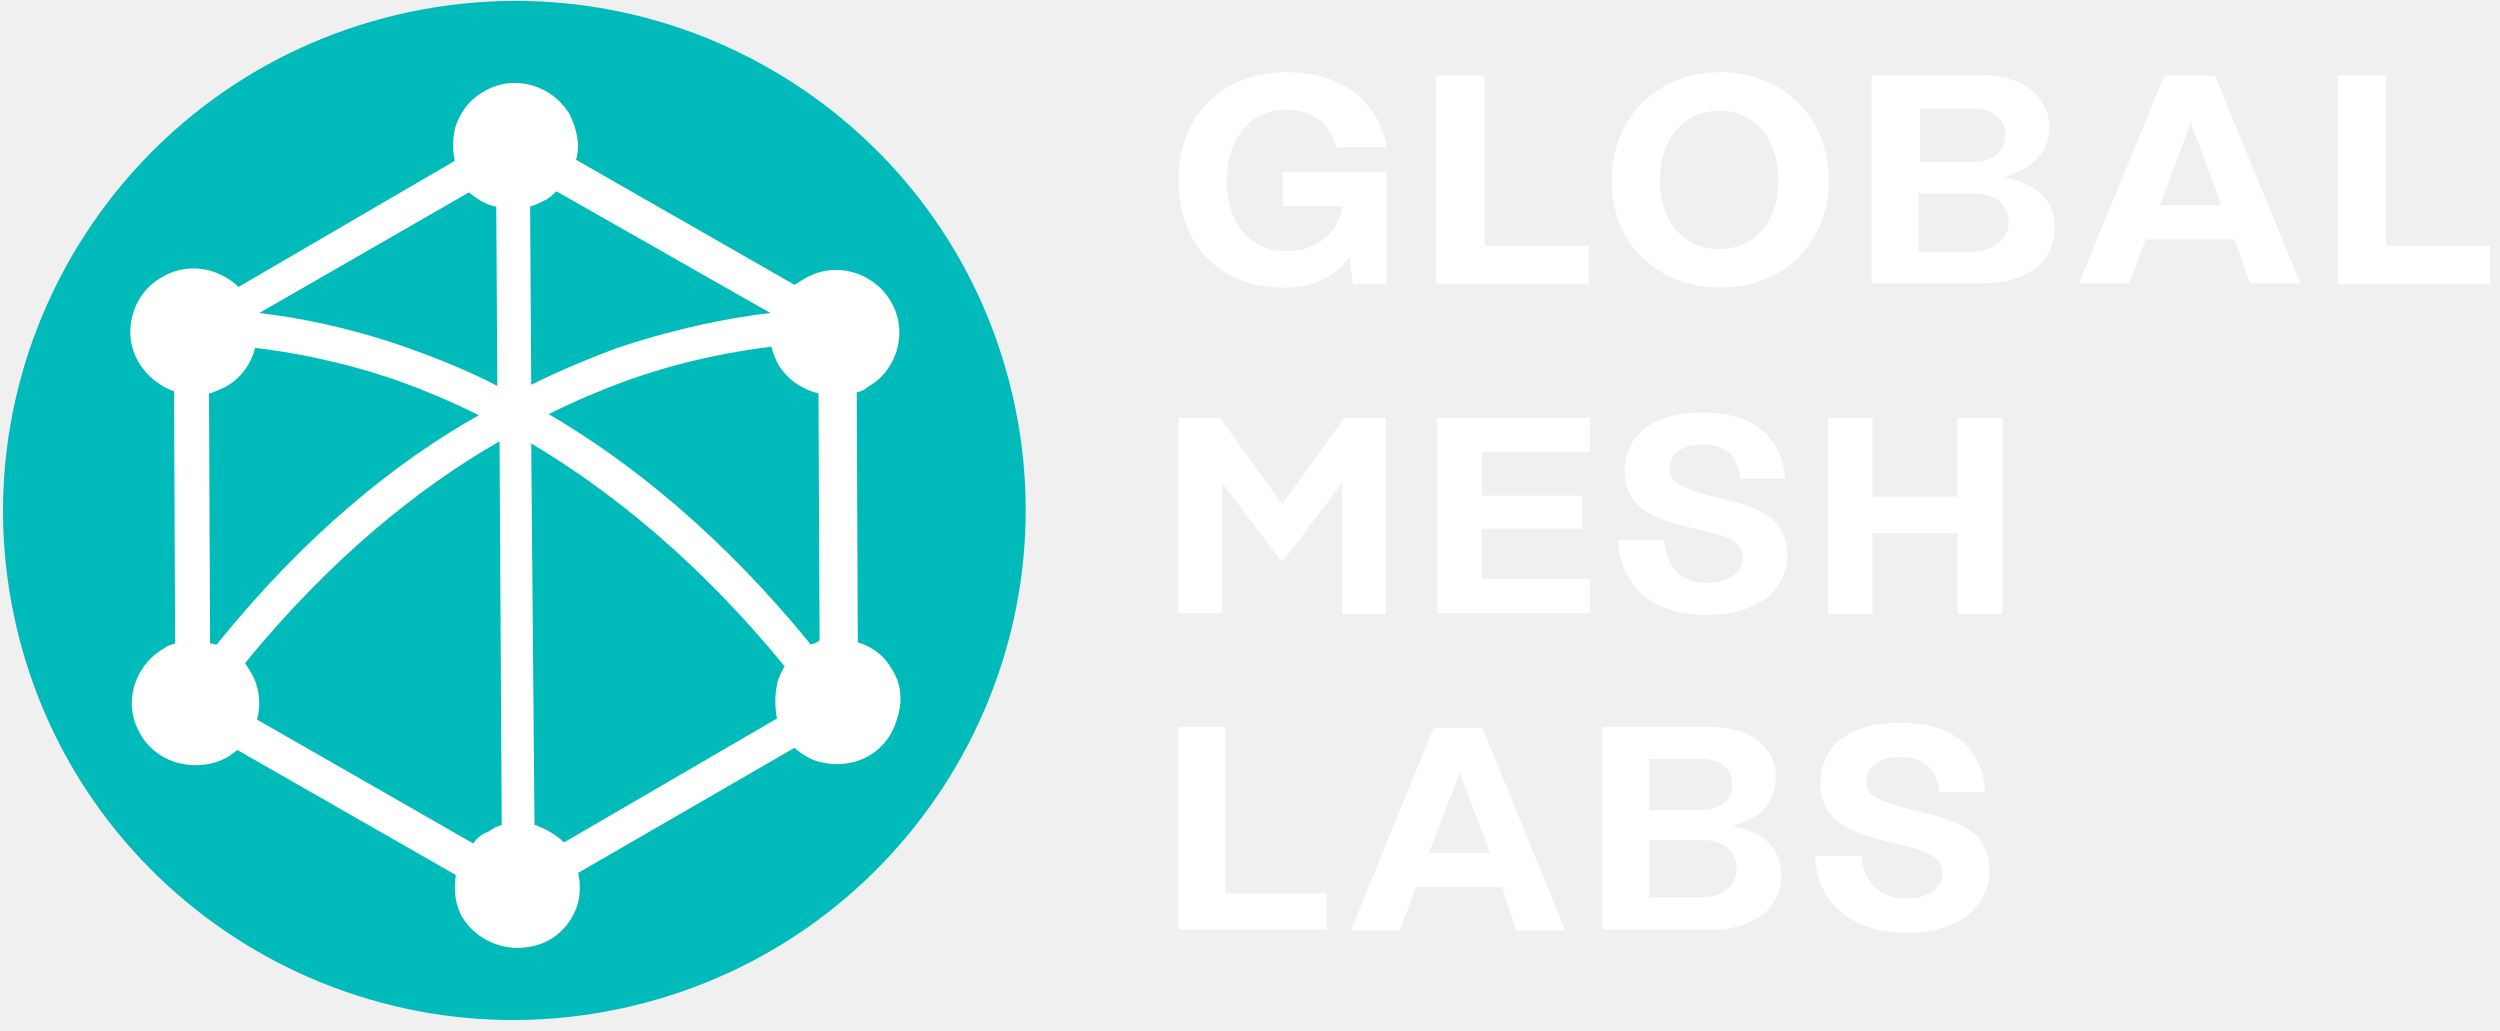
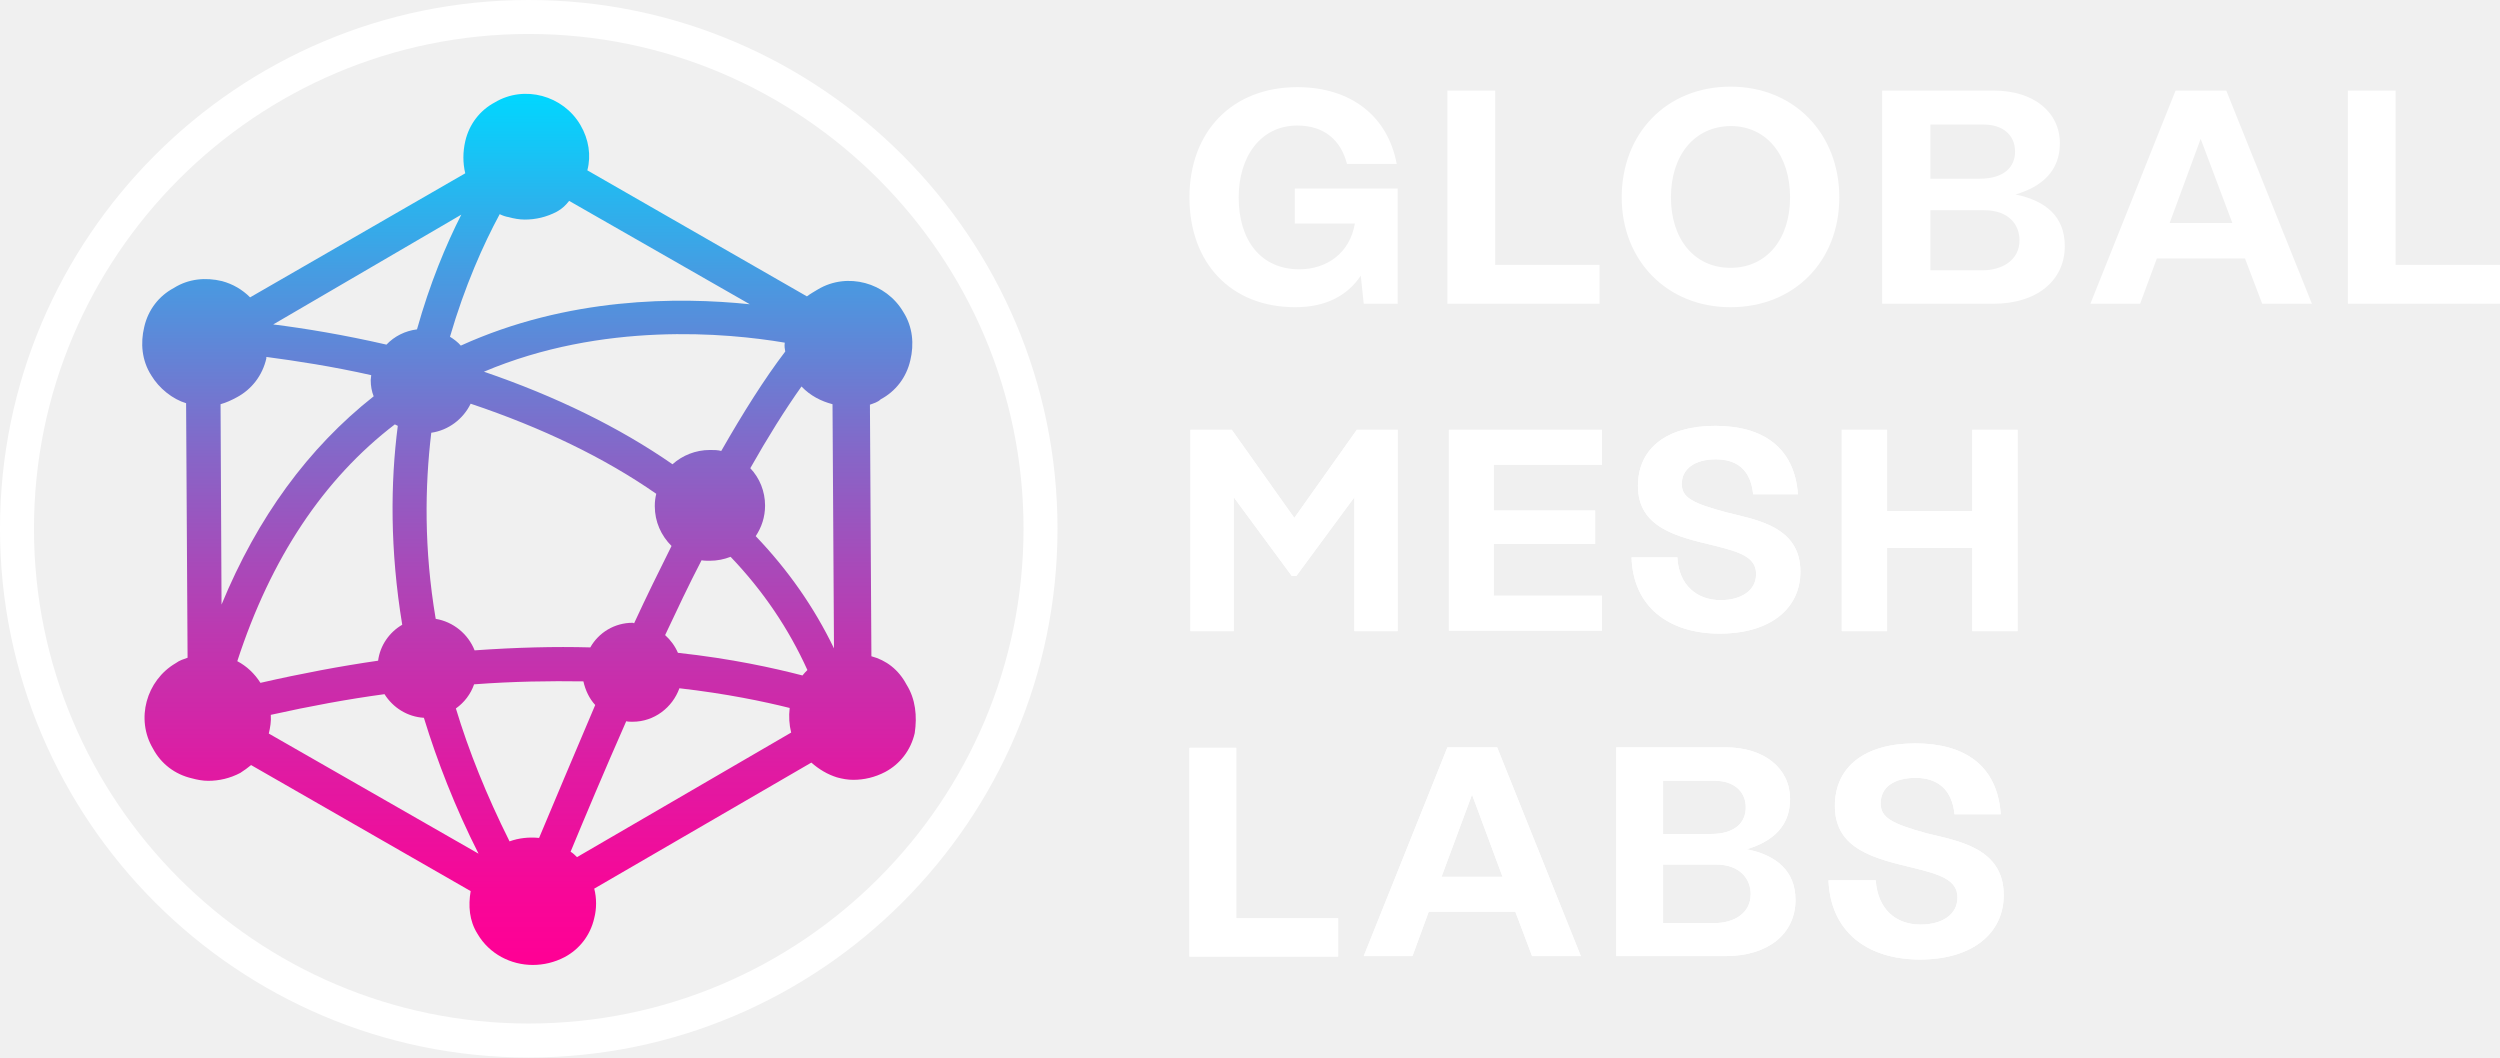
- <svg xmlns="http://www.w3.org/2000/svg" width="211px" height="87px" viewBox="0 0 211 87" version="1.1">
-   <g id="Page-1" stroke="none" stroke-width="1" fill="none" fill-rule="evenodd">
-     <g id="Desktop-HD-Copy-18" transform="translate(-54, -18)" fill-rule="nonzero">
-       <g id="gbm_logo_v1-01" transform="translate(45, 9)">
-         <g id="Group" transform="translate(108, 15)" fill="#FFFFFF">
-           <path d="M18.05,8.414 L18.05,18.005 L15.18,18.005 L14.902,15.652 C13.792,17.281 11.94,18.276 9.349,18.276 C3.888,18.276 0.463,14.567 0.463,9.229 C0.463,3.8 4.073,0.09 9.626,0.09 C14.162,0.09 17.309,2.443 18.05,6.424 L13.792,6.424 C13.236,4.524 11.94,3.257 9.534,3.257 C6.387,3.257 4.536,5.881 4.536,9.229 C4.536,12.757 6.387,15.2 9.626,15.2 C11.94,15.2 13.884,13.843 14.347,11.4 L9.256,11.4 L9.256,8.505 L18.05,8.505 L18.05,8.414 Z" id="Path" />
-           <polygon id="Path" points="35.081 14.748 35.081 18.005 22.215 18.005 22.215 0.362 26.288 0.362 26.288 14.748" />
-           <path d="M55.352,9.229 C55.352,14.476 51.557,18.276 46.188,18.276 C40.82,18.276 37.025,14.476 37.025,9.229 C37.025,3.981 40.82,0.09 46.188,0.09 C51.557,0.09 55.352,3.981 55.352,9.229 Z M41.098,9.229 C41.098,12.667 43.041,15.019 46.096,15.019 C49.15,15.019 51.094,12.667 51.094,9.229 C51.094,5.79 49.15,3.348 46.096,3.348 C43.041,3.348 41.098,5.79 41.098,9.229 Z" id="Shape" />
-           <path d="M74.42,13.21 C74.42,16.105 72.013,17.914 68.403,17.914 L58.962,17.914 L58.962,0.362 L68.403,0.362 C71.736,0.362 73.957,2.171 73.957,4.705 C73.957,6.967 72.476,8.233 70.162,8.957 C72.754,9.5 74.42,10.767 74.42,13.21 Z M63.035,7.69 L67.2,7.69 C69.329,7.69 70.255,6.695 70.255,5.429 C70.255,4.071 69.236,3.167 67.57,3.167 L63.035,3.167 L63.035,7.69 Z M70.532,12.757 C70.532,11.49 69.699,10.314 67.478,10.314 L62.942,10.314 L62.942,15.29 L67.293,15.29 C69.051,15.2 70.532,14.386 70.532,12.757 Z" id="Shape" />
-           <path d="M89.6,14.205 L82.102,14.205 L80.714,17.914 L76.456,17.914 L83.676,0.362 L87.934,0.362 L95.154,17.914 L90.896,17.914 L89.6,14.205 Z M88.489,11.31 L85.898,4.343 L83.306,11.31 L88.489,11.31 Z" id="Shape" />
-           <polygon id="Path" points="111.167 14.748 111.167 18.005 98.301 18.005 98.301 0.362 102.374 0.362 102.374 14.748" />
-         </g>
-         <g id="Group" transform="translate(108, 70)" fill="#FFFFFF">
-           <polygon id="Path" points="12.972 14.31 12.972 17.46 0.46 17.46 0.46 0.36 4.416 0.36 4.416 14.4 12.972 14.4" />
-           <path d="M27.784,13.86 L20.516,13.86 L19.136,17.55 L14.996,17.55 L21.988,0.45 L26.128,0.45 L33.12,17.55 L28.98,17.55 L27.784,13.86 Z M26.772,10.98 L24.196,4.23 L21.62,10.98 L26.772,10.98 Z" id="Shape" />
-           <path d="M51.336,12.87 C51.336,15.66 49.036,17.46 45.448,17.46 L36.248,17.46 L36.248,0.36 L45.448,0.36 C48.76,0.36 50.876,2.07 50.876,4.59 C50.876,6.84 49.404,8.1 47.196,8.73 C49.772,9.18 51.336,10.53 51.336,12.87 Z M40.204,7.38 L44.252,7.38 C46.368,7.38 47.196,6.39 47.196,5.22 C47.196,3.87 46.184,3.06 44.62,3.06 L40.204,3.06 L40.204,7.38 L40.204,7.38 Z M47.564,12.33 C47.564,11.07 46.736,9.9 44.62,9.9 L40.204,9.9 L40.204,14.76 L44.528,14.76 C46.092,14.76 47.564,13.95 47.564,12.33 Z" id="Shape" />
-           <path d="M61.824,14.85 C63.572,14.85 64.952,14.04 64.952,12.69 C64.952,11.25 63.48,10.8 61.272,10.26 C58.052,9.54 54.648,8.73 54.648,5.13 C54.648,1.89 57.132,-1.42108547e-14 61.364,-1.42108547e-14 C65.504,-1.42108547e-14 68.264,1.8 68.54,5.85 L64.676,5.85 C64.492,3.78 63.204,2.88 61.456,2.88 C59.616,2.88 58.512,3.69 58.512,4.95 C58.512,6.12 59.34,6.57 62.468,7.38 C64.952,8.01 68.908,8.55 68.908,12.42 C68.908,15.57 66.24,17.73 61.916,17.73 C57.5,17.73 54.372,15.39 54.188,11.25 L58.144,11.25 C58.236,13.59 59.8,14.85 61.824,14.85 Z" id="Path" />
-         </g>
-         <g id="Group" transform="translate(108, 43)" fill="#FFFFFF">
-           <polygon id="Path" points="17.961 1.26 17.961 17.82 14.276 17.82 14.276 6.75 9.395 13.23 9.026 13.23 4.145 6.75 4.145 17.73 0.461 17.73 0.461 1.26 3.961 1.26 9.211 8.55 14.461 1.26" />
-           <polygon id="Path" points="26.066 4.05 26.066 7.83 34.539 7.83 34.539 10.62 26.066 10.62 26.066 14.85 35.184 14.85 35.184 17.73 22.289 17.73 22.289 1.26 35.184 1.26 35.184 4.14 26.066 4.14" />
-           <path d="M45.039,15.21 C46.697,15.21 48.079,14.49 48.079,13.05 C48.079,11.61 46.697,11.25 44.487,10.71 C41.355,9.99 38.132,9.27 38.132,5.76 C38.132,2.7 40.526,0.81 44.671,0.81 C48.724,0.81 51.303,2.61 51.671,6.39 L47.895,6.39 C47.711,4.41 46.513,3.51 44.763,3.51 C43.013,3.51 41.908,4.23 41.908,5.58 C41.908,6.66 42.737,7.2 45.684,7.92 C48.079,8.55 51.855,9.09 51.855,12.78 C51.855,15.84 49.276,17.91 45.039,17.91 C40.711,17.91 37.763,15.66 37.579,11.61 L41.447,11.61 C41.632,14.04 43.105,15.21 45.039,15.21 Z" id="Path" />
-           <polygon id="Path" points="70 1.26 70 17.82 66.224 17.82 66.224 10.98 59.039 10.98 59.039 17.82 55.263 17.82 55.263 1.26 59.039 1.26 59.039 7.92 66.224 7.92 66.224 1.26" />
-         </g>
-         <ellipse id="Oval" fill="#00BBBA" transform="translate(52.41114, 52.0827) rotate(-13.2858) translate(-52.41114, -52.0827) " cx="52.411" cy="52.083" rx="43.157" ry="42.989" />
-         <path d="M84.349,65.605 C83.704,64.412 82.69,63.586 81.399,63.219 L81.307,42.118 C81.676,42.026 81.953,41.934 82.229,41.659 C83.428,41.017 84.349,39.824 84.718,38.448 C85.087,37.071 84.903,35.604 84.165,34.411 C82.69,31.934 79.463,31.016 76.974,32.484 C76.605,32.668 76.421,32.851 76.052,33.035 L57.614,22.484 C57.983,21.291 57.706,19.915 57.061,18.63 C55.586,16.153 52.359,15.236 49.87,16.704 C48.671,17.346 47.75,18.539 47.381,19.915 C47.196,20.832 47.196,21.75 47.381,22.576 L29.127,33.218 C28.482,32.576 27.652,32.117 26.73,31.842 C25.347,31.475 23.872,31.658 22.674,32.392 C21.475,33.035 20.553,34.227 20.184,35.604 C19.816,36.98 20,38.448 20.738,39.64 C21.383,40.741 22.581,41.659 23.688,42.026 L23.78,63.311 C23.411,63.403 23.135,63.494 22.766,63.77 C20.277,65.238 19.355,68.449 20.83,70.926 C21.475,72.119 22.674,73.036 24.056,73.403 C24.517,73.495 24.978,73.587 25.439,73.587 C26.361,73.587 27.283,73.403 28.113,72.944 C28.482,72.761 28.758,72.486 29.035,72.302 L47.473,82.853 C47.289,84.046 47.381,85.33 48.026,86.431 C49.04,88.083 50.884,89 52.636,89 C53.558,89 54.48,88.817 55.309,88.358 C56.508,87.716 57.43,86.523 57.798,85.147 C57.983,84.321 57.983,83.495 57.798,82.669 L76.052,72.119 C76.698,72.669 77.435,73.128 78.173,73.311 C78.634,73.403 79.095,73.495 79.556,73.495 C80.477,73.495 81.399,73.311 82.229,72.853 C83.428,72.21 84.349,71.018 84.718,69.641 C85.179,68.265 85.087,66.797 84.349,65.605 Z M55.309,43.952 C57.706,42.76 59.919,41.842 61.947,41.108 C66.833,39.365 71.074,38.631 74.116,38.264 C74.208,38.723 74.393,39.182 74.669,39.732 C75.499,41.108 76.698,41.842 78.08,42.209 L78.173,63.036 C77.988,63.219 77.712,63.311 77.435,63.403 C69.968,54.228 62.224,47.989 55.309,43.952 Z M27.283,63.403 C27.099,63.403 27.007,63.311 26.822,63.311 C26.822,63.311 26.822,63.311 26.73,63.311 L26.638,42.209 C27.099,42.118 27.56,41.842 28.021,41.659 C29.219,41.017 30.141,39.824 30.51,38.448 C30.51,38.448 30.51,38.356 30.51,38.356 C33.552,38.723 37.793,39.457 42.771,41.2 C44.799,41.934 47.012,42.851 49.409,44.044 C42.402,47.989 34.751,54.136 27.283,63.403 Z M55.955,25.144 L74.024,35.42 C70.797,35.787 66.372,36.613 61.117,38.356 C58.905,39.182 56.416,40.191 53.834,41.475 L53.742,26.429 C54.111,26.337 54.48,26.154 54.848,25.97 C55.309,25.787 55.678,25.42 55.955,25.144 Z M48.579,25.236 C49.225,25.787 49.962,26.245 50.792,26.429 C50.792,26.429 50.884,26.429 50.884,26.429 L50.976,41.567 C48.303,40.191 45.721,39.182 43.417,38.356 C38.438,36.613 34.105,35.787 30.879,35.42 L48.579,25.236 Z M48.948,80.192 L30.694,69.733 C31.063,68.357 30.879,66.889 30.141,65.696 C29.957,65.421 29.864,65.238 29.68,64.962 C36.963,56.063 44.431,50.099 51.161,46.246 L51.345,78.633 C50.976,78.724 50.607,78.908 50.239,79.183 C49.686,79.367 49.225,79.734 48.948,80.192 Z M74.577,69.641 L56.6,80.101 C55.955,79.458 55.125,79 54.203,78.633 C54.203,78.633 54.111,78.633 54.111,78.633 L53.834,46.43 C60.472,50.375 67.939,56.338 75.223,65.238 C74.946,65.696 74.669,66.247 74.577,66.797 C74.393,67.715 74.393,68.724 74.577,69.641 Z" id="Shape" fill="#FFFFFF" />
+ <svg xmlns="http://www.w3.org/2000/svg" version="1.1" id="Layer_1" x="0px" y="0px" viewBox="0 0 507.8 214.8" style="enable-background:new 0 0 507.8 214.8;" xml:space="preserve">
+   <style type="text/css">
+ 	.st0{fill:#FFFFFF;}
+ 	.st1{fill:url(#SVGID_1_);}
+ </style>
+   <g>
+     <g>
+       <g>
+         <path class="st0" d="M271.8,186.5v7.8h-30.2v-42.4h9.5v34.6H271.8z" />
+         <path class="st0" d="M307.8,185.2h-17.6l-3.3,9H277l17-42.4h10.1l17,42.4h-9.9L307.8,185.2z M305.2,178.1l-6.2-16.7l-6.2,16.7     H305.2z" />
+         <path class="st0" d="M364.7,182.8c0,6.9-5.6,11.4-14.2,11.4h-22.2v-42.4h22.2c7.9,0,13.1,4.3,13.1,10.5c0,5.5-3.5,8.6-8.8,10.2     C360.8,173.7,364.7,176.9,364.7,182.8z M337.8,169.4h9.7c5,0,7.1-2.4,7.1-5.4c0-3.3-2.5-5.4-6.2-5.4h-10.6V169.4z M355.6,181.6     c0-3-2.1-6-7.1-6h-10.7v11.9h10.4C352.1,187.5,355.6,185.6,355.6,181.6z" />
+         <path class="st0" d="M390.1,187.8c4.2,0,7.5-1.9,7.5-5.5c0-3.6-3.6-4.7-8.9-6c-7.8-1.9-16-3.7-16-12.6c0-7.9,6-12.7,16.3-12.7     c10.1,0,16.7,4.5,17.4,14.4h-9.4c-0.5-5.1-3.5-7.4-7.9-7.4c-4.4,0-7.1,1.9-7.1,5.2c0,2.8,2.1,4.1,9.5,6.1     c6.1,1.5,15.5,2.9,15.5,12.5c0,7.8-6.4,13.1-17,13.1c-10.8,0-18.2-5.7-18.6-16.1h9.6C381.4,184.7,385.1,187.8,390.1,187.8z" />
+       </g>
+     </g>
+     <g>
+       <g>
+         <path class="st0" d="M271.8,186.5v7.8h-30.2v-42.4h9.5v34.6H271.8z" />
+         <path class="st0" d="M307.8,185.2h-17.6l-3.3,9H277l17-42.4h10.1l17,42.4h-9.9L307.8,185.2z M305.2,178.1l-6.2-16.7l-6.2,16.7     H305.2z" />
+         <path class="st0" d="M364.7,182.8c0,6.9-5.6,11.4-14.2,11.4h-22.2v-42.4h22.2c7.9,0,13.1,4.3,13.1,10.5c0,5.5-3.5,8.6-8.8,10.2     C360.8,173.7,364.7,176.9,364.7,182.8z M337.8,169.4h9.7c5,0,7.1-2.4,7.1-5.4c0-3.3-2.5-5.4-6.2-5.4h-10.6V169.4z M355.6,181.6     c0-3-2.1-6-7.1-6h-10.7v11.9h10.4C352.1,187.5,355.6,185.6,355.6,181.6z" />
+         <path class="st0" d="M390.1,187.8c4.2,0,7.5-1.9,7.5-5.5c0-3.6-3.6-4.7-8.9-6c-7.8-1.9-16-3.7-16-12.6c0-7.9,6-12.7,16.3-12.7     c10.1,0,16.7,4.5,17.4,14.4h-9.4c-0.5-5.1-3.5-7.4-7.9-7.4c-4.4,0-7.1,1.9-7.1,5.2c0,2.8,2.1,4.1,9.5,6.1     c6.1,1.5,15.5,2.9,15.5,12.5c0,7.8-6.4,13.1-17,13.1c-10.8,0-18.2-5.7-18.6-16.1h9.6C381.4,184.7,385.1,187.8,390.1,187.8z" />
      </g>
    </g>
  </g>
+   <g>
+     <g>
+       <path class="st0" d="M283.9,87.3v40.9h-8.8V101l-11.8,16h-0.9l-11.8-16v27.2h-8.8V87.3h8.4l12.7,17.9l12.7-17.9H283.9z" />
+       <path class="st0" d="M303.4,94.3v9.4H324v6.8h-20.6v10.5h22v7.1h-31.1V87.3h31.1v7.1H303.4z" />
+       <path class="st0" d="M349.5,121.9c4.1,0,7.2-1.9,7.2-5.3c0-3.5-3.4-4.5-8.6-5.8c-7.5-1.8-15.4-3.6-15.4-12.1    c0-7.6,5.8-12.2,15.7-12.2c9.7,0,16.1,4.4,16.8,13.9h-9.1c-0.5-5-3.3-7.1-7.6-7.1c-4.2,0-6.9,1.9-6.9,5c0,2.7,2,3.9,9.2,5.8    c5.9,1.5,14.9,2.8,14.9,12c0,7.5-6.1,12.6-16.4,12.6c-10.4,0-17.6-5.5-17.9-15.5h9.3C341,118.9,344.7,121.9,349.5,121.9z" />
+       <path class="st0" d="M409.8,87.3v40.9h-9.2v-16.9h-17.3v16.9h-9.2V87.3h9.2v16.5h17.3V87.3H409.8z" />
+     </g>
+     <g>
+       <path class="st0" d="M283.9,87.3v40.9h-8.8V101l-11.8,16h-0.9l-11.8-16v27.2h-8.8V87.3h8.4l12.7,17.9l12.7-17.9H283.9z" />
+       <path class="st0" d="M303.4,94.3v9.4H324v6.8h-20.6v10.5h22v7.1h-31.1V87.3h31.1v7.1H303.4z" />
+       <path class="st0" d="M349.5,121.9c4.1,0,7.2-1.9,7.2-5.3c0-3.5-3.4-4.5-8.6-5.8c-7.5-1.8-15.4-3.6-15.4-12.1    c0-7.6,5.8-12.2,15.7-12.2c9.7,0,16.1,4.4,16.8,13.9h-9.1c-0.5-5-3.3-7.1-7.6-7.1c-4.2,0-6.9,1.9-6.9,5c0,2.7,2,3.9,9.2,5.8    c5.9,1.5,14.9,2.8,14.9,12c0,7.5-6.1,12.6-16.4,12.6c-10.4,0-17.6-5.5-17.9-15.5h9.3C341,118.9,344.7,121.9,349.5,121.9z" />
+       <path class="st0" d="M409.8,87.3v40.9h-9.2v-16.9h-17.3v16.9h-9.2V87.3h9.2v16.5h17.3V87.3H409.8z" />
+     </g>
+   </g>
+   <path class="st0" d="M107.4,214.8C48.2,214.8,0,166.6,0,107.4S48.2,0,107.4,0s107.4,48.2,107.4,107.4S166.6,214.8,107.4,214.8z   M107.4,6.9C52,6.9,6.9,52,6.9,107.4c0,55.4,45.1,100.5,100.5,100.5c55.4,0,100.5-45.1,100.5-100.5C207.9,52,162.8,6.9,107.4,6.9z" />
+   <linearGradient id="SVGID_1_" gradientUnits="userSpaceOnUse" x1="107.39" y1="18.946" x2="107.39" y2="195.834">
+     <stop offset="0" style="stop-color:#00D7FF" />
+     <stop offset="0.206" style="stop-color:#469CE2" />
+     <stop offset="0.419" style="stop-color:#8765C7" />
+     <stop offset="0.613" style="stop-color:#BB3AB1" />
+     <stop offset="0.78" style="stop-color:#E01AA2" />
+     <stop offset="0.915" style="stop-color:#F70798" />
+     <stop offset="1" style="stop-color:#FF0095" />
+   </linearGradient>
+   <path class="st1" d="M184.1,139c-1.6-3-4.1-4.9-7.1-5.7l-0.3-51.1c0.8-0.3,1.6-0.5,2.2-1.1c3-1.6,5.2-4.4,6-7.9  c0.8-3.3,0.5-6.8-1.4-9.8c-3.5-6-11.4-8.2-17.4-4.6c-0.8,0.5-1.4,0.8-2.2,1.4l-44.6-25.6c0.8-3,0.3-6.3-1.4-9.2  c-3.5-6-11.4-8.2-17.4-4.6c-3,1.6-5.2,4.4-6,7.9c-0.5,2.2-0.5,4.4,0,6.5L50.8,60.4c-1.6-1.6-3.5-2.7-5.7-3.3  c-3.3-0.8-6.8-0.5-9.8,1.4c-3,1.6-5.2,4.4-6,7.9c-0.8,3.3-0.5,6.8,1.4,9.8c1.6,2.7,4.4,4.9,7.1,5.7l0.3,51.7  c-0.8,0.3-1.6,0.5-2.4,1.1c-6,3.5-8.2,11.4-4.6,17.4c1.6,3,4.4,5.2,7.9,6c1.1,0.3,2.2,0.5,3.3,0.5c2.2,0,4.4-0.5,6.5-1.6  c0.8-0.5,1.6-1.1,2.2-1.6l44.6,25.6c-0.5,3-0.3,6,1.4,8.7c2.4,4.1,6.8,6.3,11.2,6.3c2.2,0,4.4-0.5,6.5-1.6c3-1.6,5.2-4.4,6-7.9  c0.5-1.9,0.5-4.1,0-6l44.1-25.6c1.6,1.4,3.3,2.4,5.2,3c1.1,0.3,2.2,0.5,3.3,0.5c2.2,0,4.4-0.5,6.5-1.6c3-1.6,5.2-4.4,6-7.9  C186.3,145.5,186,142,184.1,139z M137.7,132.6c-0.6-1.4-1.5-2.6-2.6-3.6c2.4-5.1,4.8-10.2,7.4-15.2c0.5,0.1,1.1,0.1,1.7,0.1  c1.5,0,2.9-0.3,4.2-0.8c6.6,6.9,11.8,14.6,15.6,23c-0.3,0.3-0.7,0.7-1,1.1C157.2,135.7,148.7,133.8,137.7,132.6z M109.5,170.2  c-2-0.2-4.1,0-6,0.7c-4.7-9.4-8.3-18.4-10.9-27c1.7-1.2,3-2.9,3.7-4.9c8-0.6,15.4-0.7,22.2-0.6c0.4,1.8,1.2,3.5,2.4,4.8  C116.5,153.6,112.5,163,109.5,170.2z M52.9,138.7c-1.2-1.9-2.8-3.4-4.7-4.4c6.8-20.9,17.5-37,32-48.1c0.2,0.1,0.4,0.2,0.6,0.3  c-1.5,11.6-1.6,25.2,0.9,40.4c-2.6,1.5-4.5,4.2-4.9,7.3C69.2,135.3,61.2,136.8,52.9,138.7z M44.8,82.1c1.1-0.3,2.2-0.8,3.3-1.4  c3-1.6,5.2-4.4,6-7.9c0-0.1,0-0.2,0-0.3c6,0.8,13.3,1.9,21.3,3.7c0,0.3-0.1,0.7-0.1,1c0,1.2,0.2,2.3,0.6,3.3  C62.6,91,52.3,105.1,45,122.8L44.8,82.1z M169.1,82.1l0.3,49.6c-4-8.3-9.3-15.9-15.9-22.8c1.2-1.8,1.9-3.9,1.9-6.2  c0-2.9-1.1-5.6-3-7.6c3.5-6.2,7-11.8,10.4-16.6C164.6,80.4,166.8,81.5,169.1,82.1z M128.5,126.5c-3.7,0-6.9,2-8.6,5  c-7.2-0.2-15,0-23.5,0.6c-1.3-3.3-4.3-5.8-7.9-6.4c-2.4-14.2-2.2-26.9-0.9-37.8c3.5-0.5,6.5-2.8,8-5.9c14.6,4.9,27.2,11,37.7,18.3  c-0.2,0.8-0.3,1.6-0.3,2.5c0,3.2,1.3,6,3.4,8.1c-2.6,5.2-5.2,10.5-7.6,15.7C128.6,126.5,128.5,126.5,128.5,126.5z M159.5,71.4  c-4.2,5.5-8.6,12.5-13,20.2c-0.7-0.2-1.5-0.2-2.3-0.2c-2.9,0-5.6,1.1-7.6,2.9c-10.8-7.5-23.7-13.8-38.3-18.8  c24.1-10.2,49.3-7.9,61.1-5.9C159.3,70.3,159.4,70.9,159.5,71.4z M84.7,66.9c-2.4,0.3-4.6,1.4-6.2,3.1c-8.7-2-16.6-3.3-23-4.1  l38.2-22.3C90.6,49.7,87.3,57.6,84.7,66.9z M115.6,40.8l36.7,21c-14.5-1.5-36.9-1.5-58.7,8.4c-0.6-0.7-1.4-1.3-2.2-1.8  c3-10.3,6.8-18.8,10.1-24.9c0.6,0.3,1.2,0.5,1.8,0.6c1.1,0.3,2.2,0.5,3.3,0.5c2.2,0,4.4-0.5,6.5-1.6C114.2,42.4,115,41.6,115.6,40.8  z M54.6,149c0.3-1.3,0.5-2.5,0.4-3.8c8.1-1.8,15.7-3.2,23.1-4.2c1.7,2.7,4.6,4.6,8,4.8c2.7,8.8,6.3,18.1,11.1,27.6L54.6,149z   M117.2,174.1c-0.4-0.4-0.8-0.8-1.3-1.1c2.9-7,6.8-16.3,11.3-26.5c0.4,0.1,0.8,0.1,1.3,0.1c4.4,0,8.1-2.9,9.5-6.8  c9.6,1.1,17.2,2.7,22.4,4c-0.2,1.7-0.1,3.4,0.3,5L117.2,174.1z" />
+   <g>
+     <path class="st0" d="M283.9,38.2v23.5H277l-0.6-5.7c-2.7,4-7,6.4-13.3,6.4c-13.1,0-21.5-9-21.5-22.3c0-13.4,8.7-22.4,21.9-22.4   c10.9,0,18.4,5.9,20.2,15.6h-10.1c-1.2-4.7-4.5-7.8-10.1-7.8c-7.5,0-11.9,6.4-11.9,14.6c0,8.7,4.5,14.6,12.3,14.6   c5.6,0,10.3-3.3,11.3-9.3H263v-7.1H283.9z" />
+     <path class="st0" d="M324.9,53.8v7.9h-30.9V18.4h9.7v35.4H324.9z" />
+     <path class="st0" d="M373.6,40.1c0,12.9-9.1,22.3-22.1,22.3c-12.9,0-22.1-9.5-22.1-22.3c0-13,9.1-22.5,22.1-22.5   C364.5,17.6,373.6,27.2,373.6,40.1z M339.4,40.1c0,8.4,4.7,14.3,12.1,14.3c7.4,0,12.1-5.9,12.1-14.3c0-8.5-4.7-14.5-12.1-14.5   C344.1,25.7,339.4,31.6,339.4,40.1z" />
+     <path class="st0" d="M419.4,50c0,7-5.7,11.7-14.5,11.7h-22.6V18.4H405c8.1,0,13.4,4.4,13.4,10.7c0,5.6-3.6,8.8-9,10.4   C415.6,40.8,419.4,44,419.4,50z M392.1,36.3h10c5.1,0,7.2-2.5,7.2-5.5c0-3.4-2.5-5.5-6.4-5.5h-10.8V36.3z M410.2,48.8   c0-3.1-2.1-6.1-7.2-6.1h-10.9v12.2h10.6C406.6,54.9,410.2,52.9,410.2,48.8z" />
+     <path class="st0" d="M456,52.5h-17.9l-3.4,9.2h-10.1l17.3-43.3h10.3l17.4,43.3h-10.1L456,52.5z M453.4,45.2L447,28.2l-6.3,17.1   H453.4z" />
+     <path class="st0" d="M507.8,53.8v7.9h-30.9V18.4h9.7v35.4H507.8z" />
+   </g>
</svg>
